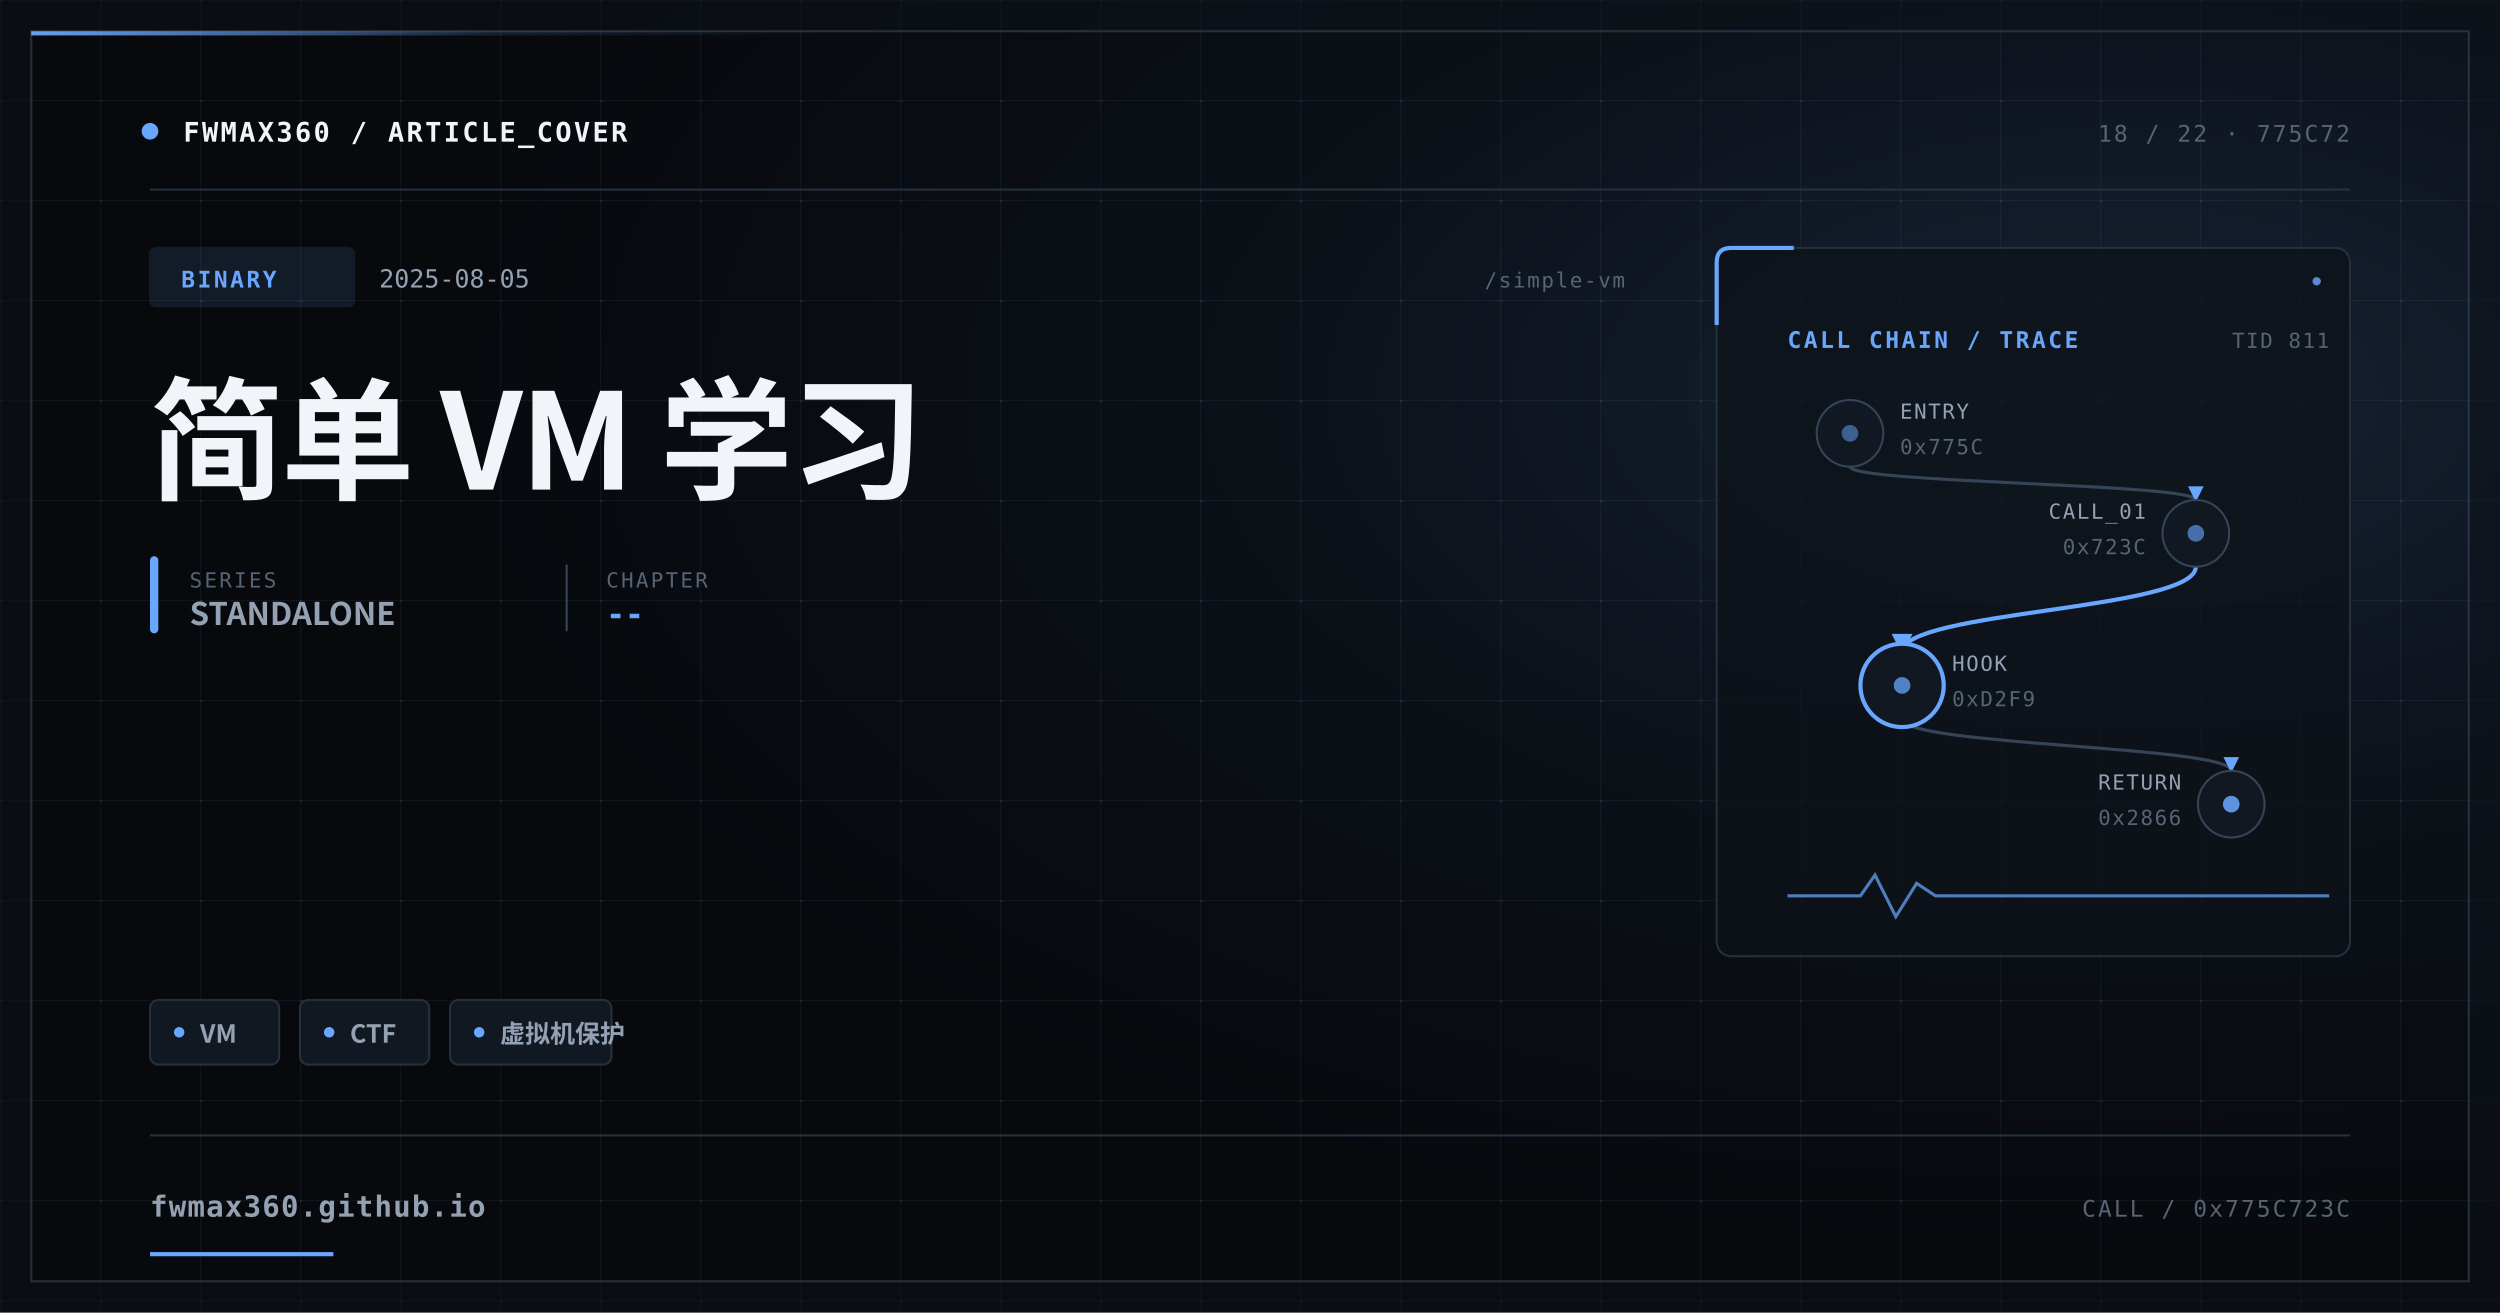
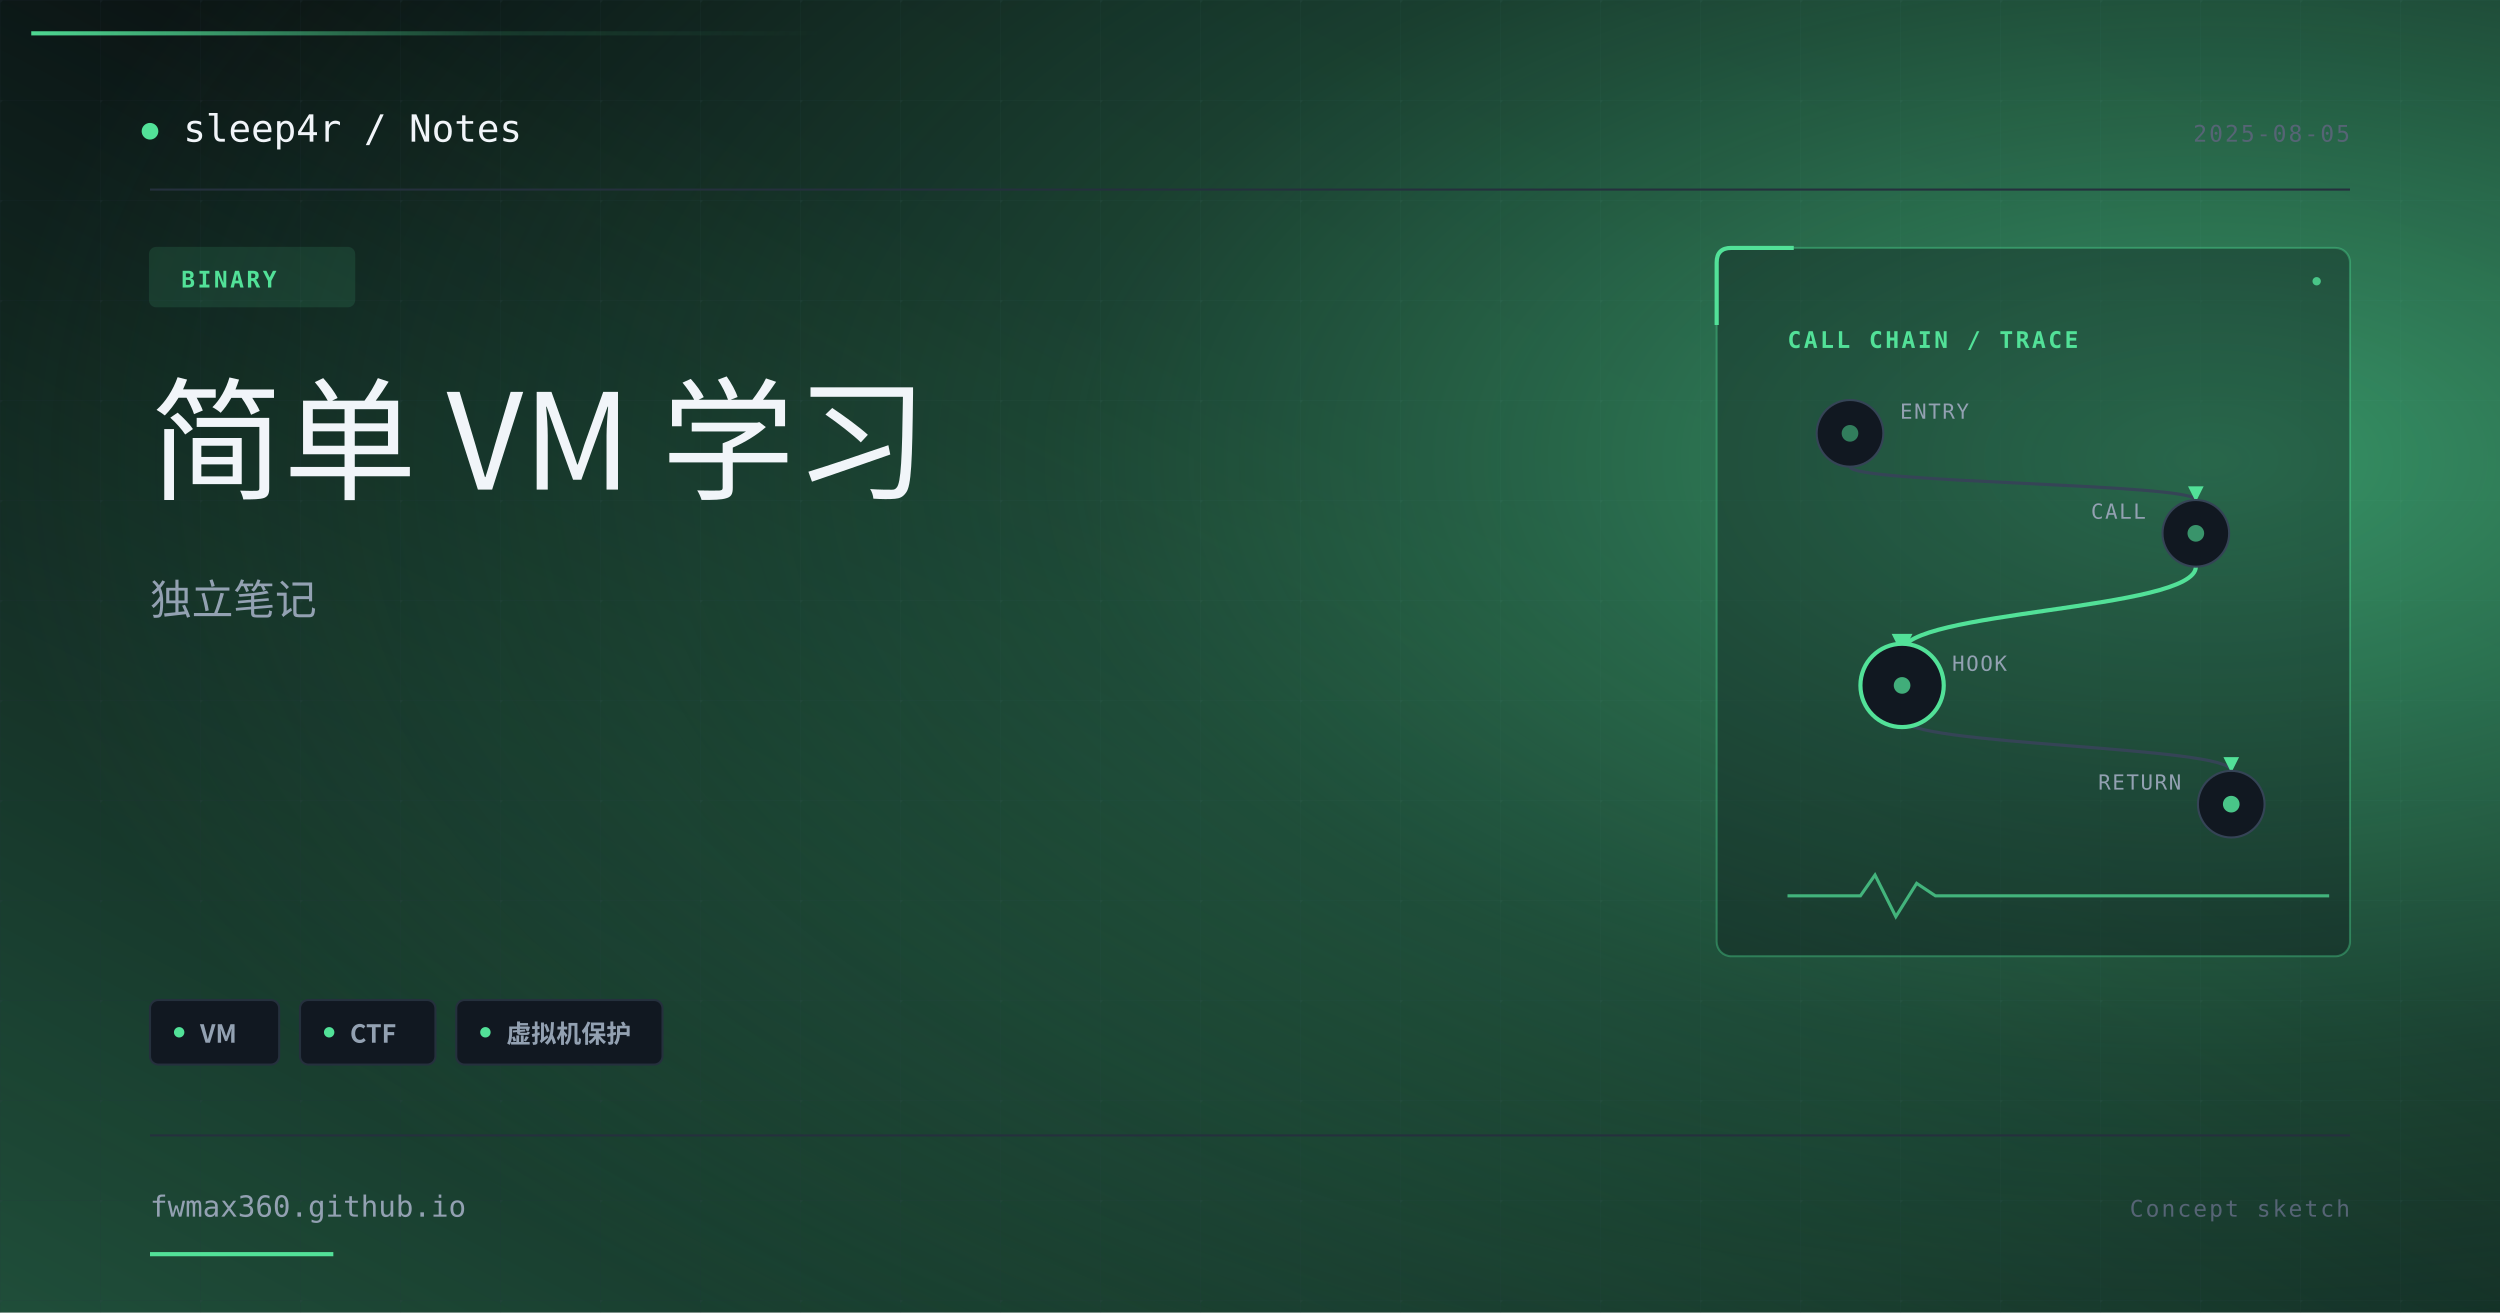
<svg xmlns="http://www.w3.org/2000/svg" width="1200" height="630" viewBox="0 0 1200 630" role="img" aria-labelledby="cover-title cover-desc">
  <defs>
    <pattern id="grid" width="48" height="48" patternUnits="userSpaceOnUse">
      <path d="M 48 0 L 0 0 0 48" fill="none" stroke="#25303d" stroke-width="1" opacity="0.42" />
      <circle cx="0" cy="0" r="1.25" fill="#354456" opacity="0.58" />
    </pattern>
-     <radialGradient id="glow" cx="84%" cy="30%" r="66%">
-       <stop offset="0" stop-color="#69a7ff" stop-opacity="0.16" />
-       <stop offset="0.52" stop-color="#69a7ff" stop-opacity="0.045" />
-       <stop offset="1" stop-color="#69a7ff" stop-opacity="0" />
+     <radialGradient id="glow" cx="88%" cy="35%" r="88%">
+       <stop offset="0" stop-color="#52e198" stop-opacity="0.64" />
+       <stop offset="0.52" stop-color="#52e198" stop-opacity="0.24" />
+       <stop offset="1" stop-color="#52e198" stop-opacity="0" />
    </radialGradient>
+     <linearGradient id="wash" x1="0" y1="1" x2="1" y2="0">
+       <stop offset="0" stop-color="#52e198" stop-opacity="0.32" />
+       <stop offset="0.6" stop-color="#52e198" stop-opacity="0.025" />
+       <stop offset="1" stop-color="#52e198" stop-opacity="0" />
+     </linearGradient>
    <linearGradient id="rail" x1="0" y1="0" x2="1" y2="0">
-       <stop offset="0" stop-color="#69a7ff" stop-opacity="0.95" />
-       <stop offset="0.58" stop-color="#69a7ff" stop-opacity="0.14" />
-       <stop offset="1" stop-color="#69a7ff" stop-opacity="0" />
+       <stop offset="0" stop-color="#52e198" stop-opacity="0.95" />
+       <stop offset="0.58" stop-color="#52e198" stop-opacity="0.14" />
+       <stop offset="1" stop-color="#52e198" stop-opacity="0" />
    </linearGradient>
    <marker id="arrow" viewBox="0 0 8 8" refX="7" refY="4" markerWidth="5" markerHeight="5" orient="auto-start-reverse">
-       <path d="M 0 0 L 8 4 L 0 8 z" fill="#69a7ff" />
+       <path d="M 0 0 L 8 4 L 0 8 z" fill="#52e198" />
    </marker>
    <style>
      .mono { font-family: 'JetBrains Mono', 'SFMono-Regular', Menlo, Consolas, monospace; }
-       .sans { font-family: 'Hiragino Sans GB', 'PingFang SC', 'Microsoft YaHei', 'Noto Sans CJK SC', sans-serif; }
+       .sans { font-family: 'Helvetica Neue', 'PingFang SC', 'Hiragino Sans GB', 'Microsoft YaHei', 'Noto Sans CJK SC', sans-serif; }
      .micro { font-family: 'JetBrains Mono', 'SFMono-Regular', Menlo, Consolas, monospace; font-size: 10px; letter-spacing: .75px; }
-       .chip { font-family: 'Hiragino Sans GB', 'PingFang SC', 'Microsoft YaHei', 'Noto Sans CJK SC', sans-serif; font-size: 12px; font-weight: 600; }
+       .chip { font-family: 'Helvetica Neue', 'PingFang SC', 'Hiragino Sans GB', 'Microsoft YaHei', 'Noto Sans CJK SC', sans-serif; font-size: 12px; font-weight: 600; }
      .diagram-label { font-family: 'JetBrains Mono', 'SFMono-Regular', Menlo, Consolas, monospace; font-size: 11px; font-weight: 700; letter-spacing: 1.2px; }
    </style>
  </defs>
  <rect width="1200" height="630" fill="#07090d" />
-   <rect width="1200" height="630" fill="url(#grid)" opacity="0.7" />
+   <rect width="1200" height="630" fill="url(#wash)" />
+   <rect width="1200" height="630" fill="url(#grid)" opacity="0.25" />
  <rect width="1200" height="630" fill="url(#glow)" />
-   <path d="M 0 0 H 1200 V 630 H 0 Z M 15 15 V 615 H 1185 V 15 Z" fill="#0d1219" fill-rule="evenodd" opacity="0.54" />
-   <rect x="15" y="15" width="1170" height="600" fill="none" stroke="#354456" stroke-width="1" opacity="0.64" />
  <rect x="15" y="15" width="380" height="2" fill="url(#rail)" />
-   <circle cx="72" cy="63" r="4" fill="#69a7ff" />
-   <text x="88" y="68" class="mono" font-size="13" font-weight="700" letter-spacing="1.1" fill="#f1f5f9">FWMAX360 / ARTICLE_COVER</text>
-   <text x="1128" y="68" class="mono" font-size="11" text-anchor="end" letter-spacing="1" fill="#566475">18 / 22 · 775C72</text>
+   <circle cx="72" cy="63" r="4" fill="#52e198" />
+   <text x="88" y="68" class="mono" font-size="18" font-weight="500" letter-spacing="0" fill="#f1f5f9">sleep4r / Notes</text>
+   <text x="1128" y="68" class="mono" font-size="11" text-anchor="end" letter-spacing="1" fill="#566475">2025-08-05</text>
  <line x1="72" y1="91" x2="1128" y2="91" stroke="#25303d" />
-   <rect x="72" y="119" width="98" height="28" rx="3" fill="#69a7ff" opacity="0.12" stroke="#69a7ff" />
-   <text x="87" y="138" class="mono" font-size="11" font-weight="700" letter-spacing="1.2" fill="#69a7ff">BINARY</text>
-   <text x="182" y="138" class="mono" font-size="12" fill="#93a1b2">2025-08-05</text>
-   <text x="780" y="138" class="mono" font-size="10" text-anchor="end" letter-spacing=".8" fill="#566475">/simple-vm</text>
-   <text class="sans" font-size="64" font-weight="760" letter-spacing="-1.1" fill="#f1f5f9">
+   <rect x="72" y="119" width="98" height="28" rx="3" fill="#52e198" opacity="0.12" stroke="#52e198" />
+   <text x="87" y="138" class="mono" font-size="11" font-weight="700" letter-spacing="1.2" fill="#52e198">BINARY</text>
+   <text class="sans" font-size="64" font-weight="400" letter-spacing="0" fill="#f1f5f9">
    <tspan x="72" y="235">简单 VM 学习</tspan>
  </text>
-   <rect x="72" y="267" width="4" height="37" rx="2" fill="#69a7ff" />
-   <text x="91" y="282" class="mono" font-size="10" letter-spacing="1.1" fill="#566475">SERIES</text>
-   <text x="91" y="300" class="sans" font-size="15" font-weight="700" fill="#93a1b2">STANDALONE</text>
-   <line x1="272" y1="271" x2="272" y2="303" stroke="#354456" />
-   <text x="291" y="282" class="mono" font-size="10" letter-spacing="1.1" fill="#566475">CHAPTER</text>
-   <text x="291" y="300" class="mono" font-size="15" font-weight="700" fill="#69a7ff">--</text>
-   <rect x="824" y="119" width="304" height="340" rx="7" fill="#0d1219" fill-opacity="0.78" stroke="#25303d" />
-   <path d="M 824 156 V 126 Q 824 119 831 119 H 861" fill="none" stroke="#69a7ff" stroke-width="2" />
-   <circle cx="1112" cy="135" r="2" fill="#69a7ff" opacity="0.8" />
-   <text x="858" y="167" class="diagram-label" fill="#69a7ff">CALL CHAIN / TRACE</text>
-   <text x="1118" y="167" class="micro" text-anchor="end" fill="#566475">TID 811</text>
+   <text x="72" y="295" class="sans" font-size="20" font-weight="400" fill="#93a1b2">独立笔记</text>
+   <rect x="824" y="119" width="304" height="340" rx="7" fill="#0d1219" fill-opacity="0.35" stroke="#52e198" stroke-opacity="0.35" />
+   <path d="M 824 156 V 126 Q 824 119 831 119 H 861" fill="none" stroke="#52e198" stroke-width="2" />
+   <circle cx="1112" cy="135" r="2" fill="#52e198" opacity="0.8" />
+   <text x="858" y="167" class="diagram-label" fill="#52e198">CALL CHAIN / TRACE</text>
  <path d="M 888 224 C 888 232, 1054 232, 1054 240" fill="none" stroke="#354456" stroke-width="1.5" marker-end="url(#arrow)" />
-   <path d="M 1054 272 C 1054 293, 913 293, 913 313" fill="none" stroke="#69a7ff" stroke-width="2" marker-end="url(#arrow)" />
+   <path d="M 1054 272 C 1054 293, 913 293, 913 313" fill="none" stroke="#52e198" stroke-width="2" marker-end="url(#arrow)" />
  <path d="M 913 345 C 913 358, 1071 358, 1071 370" fill="none" stroke="#354456" stroke-width="1.5" marker-end="url(#arrow)" />
  <circle cx="888" cy="208" r="16" fill="#111821" stroke="#354456" stroke-width="1" />
-   <circle cx="888" cy="208" r="4" fill="#69a7ff" opacity="0.5" />
+   <circle cx="888" cy="208" r="4" fill="#52e198" opacity="0.5" />
  <text x="912" y="201" class="micro" text-anchor="start" fill="#93a1b2">ENTRY</text>
-   <text x="912" y="218" class="micro" text-anchor="start" fill="#566475">0x775C</text>
  <circle cx="1054" cy="256" r="16" fill="#111821" stroke="#354456" stroke-width="1" />
-   <circle cx="1054" cy="256" r="4" fill="#69a7ff" opacity="0.62" />
-   <text x="1030" y="249" class="micro" text-anchor="end" fill="#93a1b2">CALL_01</text>
-   <text x="1030" y="266" class="micro" text-anchor="end" fill="#566475">0x723C</text>
-   <circle cx="913" cy="329" r="20" fill="#111821" stroke="#69a7ff" stroke-width="2" />
-   <circle cx="913" cy="329" r="4" fill="#69a7ff" opacity="0.74" />
+   <circle cx="1054" cy="256" r="4" fill="#52e198" opacity="0.62" />
+   <text x="1030" y="249" class="micro" text-anchor="end" fill="#93a1b2">CALL</text>
+   <circle cx="913" cy="329" r="20" fill="#111821" stroke="#52e198" stroke-width="2" />
+   <circle cx="913" cy="329" r="4" fill="#52e198" opacity="0.74" />
  <text x="937" y="322" class="micro" text-anchor="start" fill="#93a1b2">HOOK</text>
-   <text x="937" y="339" class="micro" text-anchor="start" fill="#566475">0xD2F9</text>
  <circle cx="1071" cy="386" r="16" fill="#111821" stroke="#354456" stroke-width="1" />
-   <circle cx="1071" cy="386" r="4" fill="#69a7ff" opacity="0.86" />
+   <circle cx="1071" cy="386" r="4" fill="#52e198" opacity="0.86" />
  <text x="1047" y="379" class="micro" text-anchor="end" fill="#93a1b2">RETURN</text>
-   <text x="1047" y="396" class="micro" text-anchor="end" fill="#566475">0x2866</text>
-   <path d="M 858 430 h 35 l 7 -10 10 20 10 -16 9 6 h 189" fill="none" stroke="#69a7ff" stroke-width="1.5" opacity="0.72" />
+   <path d="M 858 430 h 35 l 7 -10 10 20 10 -16 9 6 h 189" fill="none" stroke="#52e198" stroke-width="1.5" opacity="0.72" />
  <rect x="72" y="480" width="62" height="31" rx="4" fill="#111821" stroke="#25303d" />
-   <circle cx="86" cy="495.5" r="2.5" fill="#69a7ff" />
+   <circle cx="86" cy="495.5" r="2.5" fill="#52e198" />
  <text x="96" y="500.5" class="chip" fill="#93a1b2">VM</text>
-   <rect x="144" y="480" width="62" height="31" rx="4" fill="#111821" stroke="#25303d" />
-   <circle cx="158" cy="495.5" r="2.5" fill="#69a7ff" />
+   <rect x="144" y="480" width="65" height="31" rx="4" fill="#111821" stroke="#25303d" />
+   <circle cx="158" cy="495.5" r="2.5" fill="#52e198" />
  <text x="168" y="500.5" class="chip" fill="#93a1b2">CTF</text>
-   <rect x="216" y="480" width="77.5" height="31" rx="4" fill="#111821" stroke="#25303d" />
-   <circle cx="230" cy="495.5" r="2.5" fill="#69a7ff" />
-   <text x="240" y="500.5" class="chip" fill="#93a1b2">虚拟机保护</text>
+   <rect x="219" y="480" width="99" height="31" rx="4" fill="#111821" stroke="#25303d" />
+   <circle cx="233" cy="495.5" r="2.5" fill="#52e198" />
+   <text x="243" y="500.5" class="chip" fill="#93a1b2">虚拟机保护</text>
  <line x1="72" y1="545" x2="1128" y2="545" stroke="#25303d" />
-   <text x="72" y="584" class="mono" font-size="14" font-weight="700" letter-spacing=".55" fill="#93a1b2">fwmax360.github.io</text>
-   <text x="1128" y="584" class="mono" font-size="11" text-anchor="end" letter-spacing="1" fill="#566475">CALL / 0x775C723C</text>
-   <rect x="72" y="601" width="88" height="2" fill="#69a7ff" />
+   <text x="72" y="584" class="mono" font-size="14" font-weight="400" letter-spacing="0" fill="#93a1b2">fwmax360.github.io</text>
+   <text x="1128" y="584" class="mono" font-size="11" text-anchor="end" letter-spacing="1" fill="#566475">Concept sketch</text>
+   <rect x="72" y="601" width="88" height="2" fill="#52e198" />
</svg>
